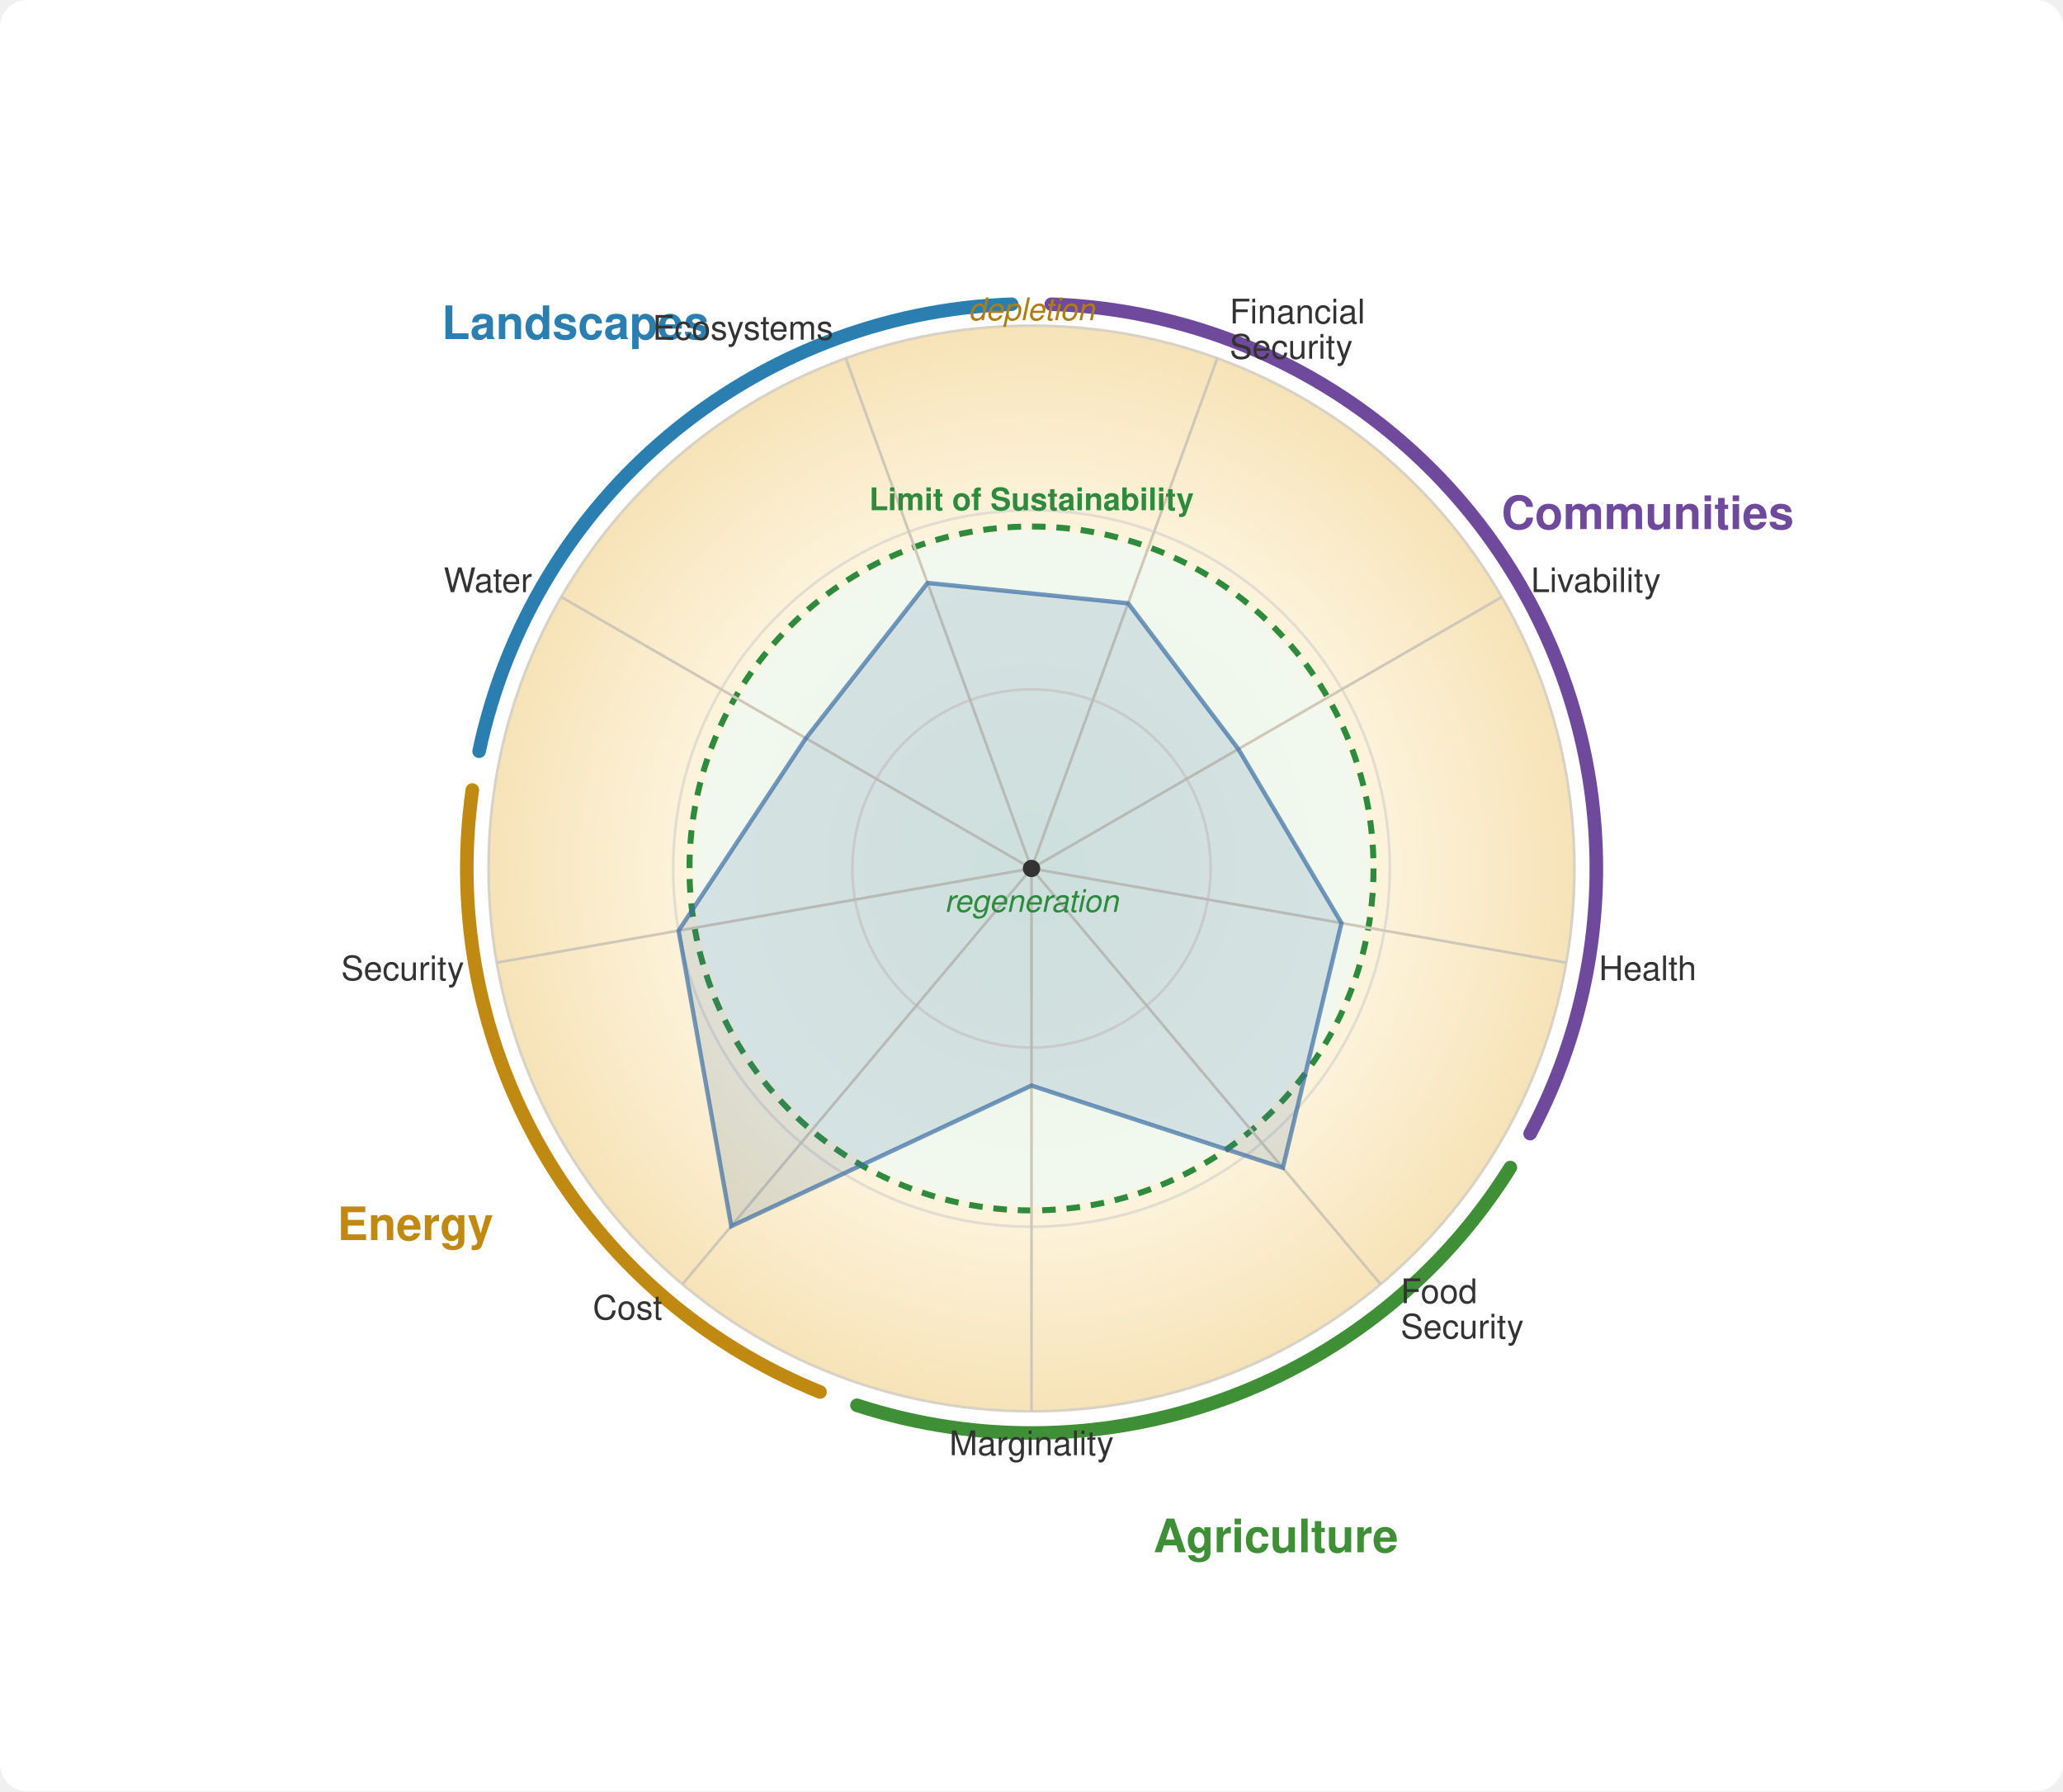
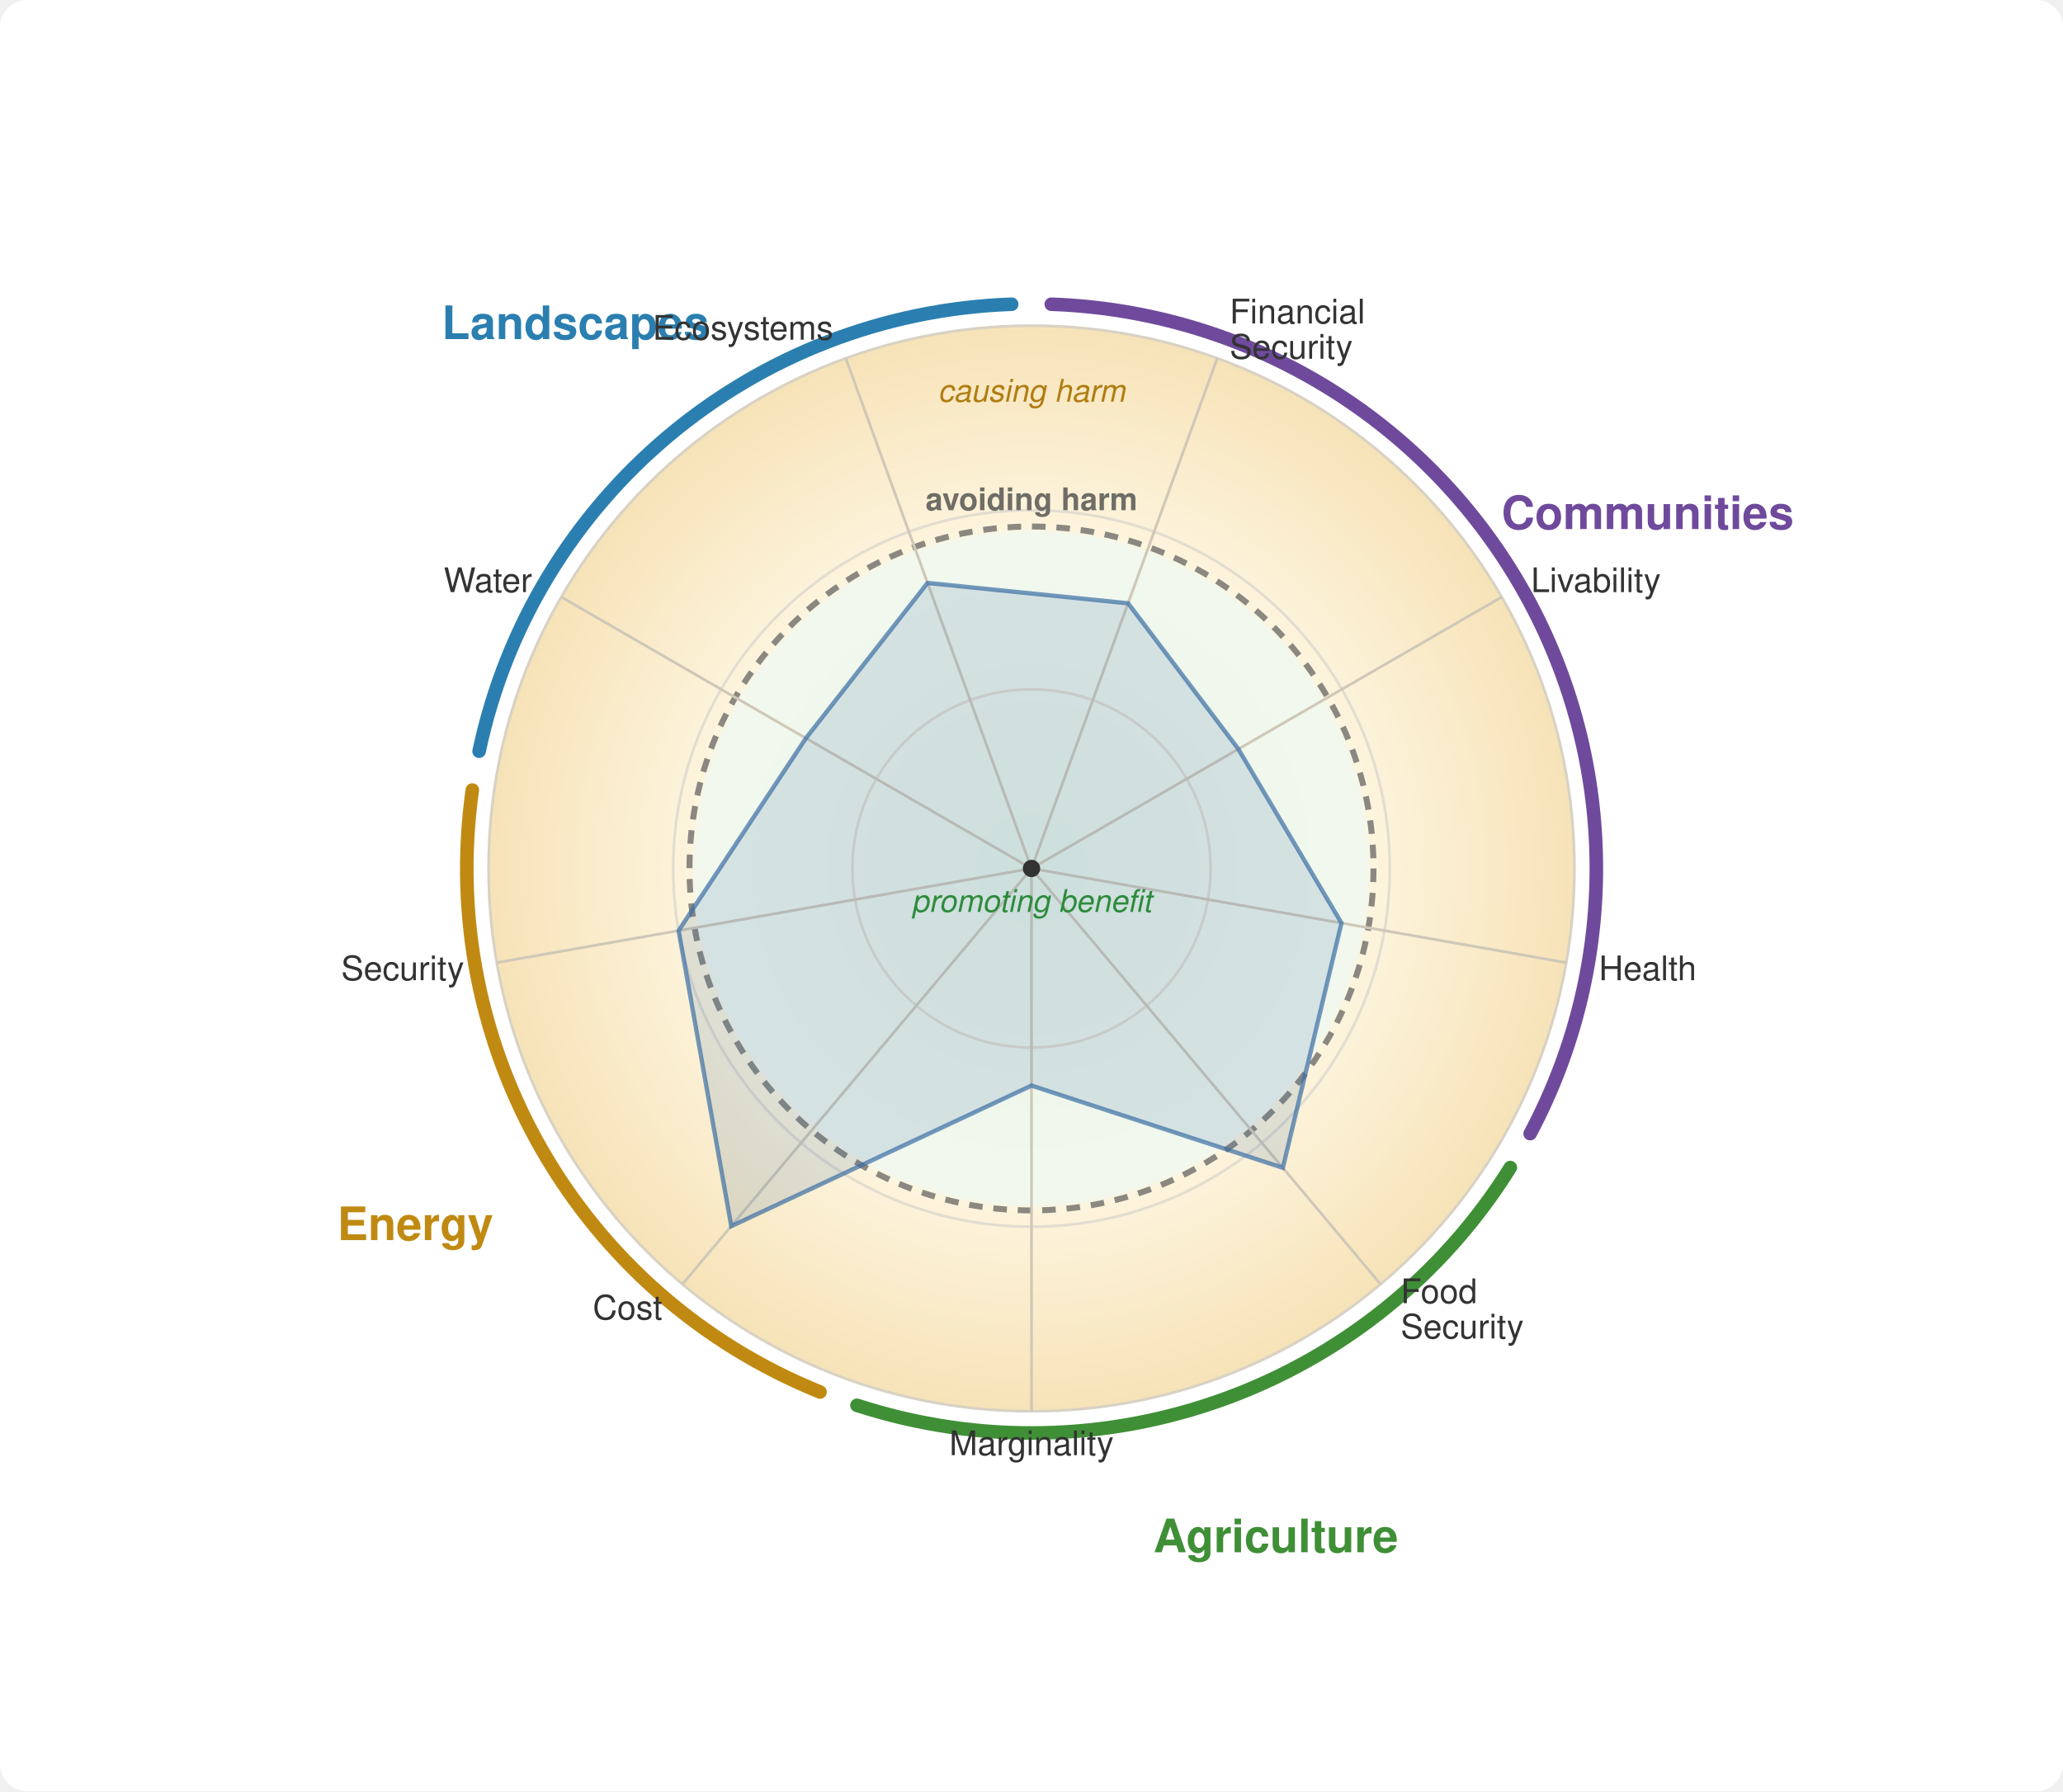
<svg xmlns="http://www.w3.org/2000/svg" viewBox="0 0 760 660" font-family="Helvetica, Arial, sans-serif">
  <rect x="0" y="0" width="760" height="660" rx="10" fill="#ffffff" />
  <defs>
    <radialGradient id="rg" cx="50%" cy="50%" r="50%">
      <stop offset="0%" stop-color="#e9f5e6" />
      <stop offset="62%" stop-color="#f2f8ee" />
      <stop offset="63%" stop-color="#fdf4dd" />
      <stop offset="100%" stop-color="#f7e3b8" />
    </radialGradient>
  </defs>
  <circle cx="380" cy="320" r="200" fill="url(#rg)" stroke="#d8d2c4" />
  <circle cx="380" cy="320" r="66" fill="none" stroke="#e2ddd0" stroke-width="1" />
  <circle cx="380" cy="320" r="132" fill="none" stroke="#e2ddd0" stroke-width="1" />
-   <circle cx="380" cy="320" r="126" fill="none" stroke="#2e8b3d" stroke-width="2.2" stroke-dasharray="5 4" />
+   <circle cx="380" cy="320" r="126" fill="none" stroke="#8a8880" stroke-width="2.2" stroke-dasharray="5 4" />
  <path d="M 387.3 112.1 A 208 208 0 0 1 563.7 417.7" fill="none" stroke="#6f4a9c" stroke-width="5" stroke-linecap="round" />
  <text x="607" y="189" fill="#6f4a9c" font-size="17" font-weight="700" text-anchor="middle" dominant-baseline="middle">Communities</text>
  <path d="M 556.4 430.2 A 208 208 0 0 1 315.7 517.8" fill="none" stroke="#3f8f36" stroke-width="5" stroke-linecap="round" />
  <text x="470" y="566" fill="#3f8f36" font-size="17" font-weight="700" text-anchor="middle" dominant-baseline="middle">Agriculture</text>
  <path d="M 302.1 512.9 A 208 208 0 0 1 174.0 291.1" fill="none" stroke="#c08a12" stroke-width="5" stroke-linecap="round" />
  <text x="153" y="451" fill="#c08a12" font-size="17" font-weight="700" text-anchor="middle" dominant-baseline="middle">Energy</text>
  <path d="M 176.5 276.8 A 208 208 0 0 1 372.7 112.1" fill="none" stroke="#2b7fb0" stroke-width="5" stroke-linecap="round" />
  <text x="212" y="119" fill="#2b7fb0" font-size="17" font-weight="700" text-anchor="middle" dominant-baseline="middle">Landscapes</text>
  <line x1="380" y1="320" x2="448.4" y2="132.1" stroke="#cfc8b8" stroke-width="1" />
  <text x="453" y="121" fill="#333" font-size="12.5" text-anchor="start" dominant-baseline="middle">
    <tspan x="453" dy="-6">Financial</tspan>
    <tspan x="453" dy="13">Security</tspan>
  </text>
  <line x1="380" y1="320" x2="553.2" y2="220.0" stroke="#cfc8b8" stroke-width="1" />
  <text x="564" y="214" fill="#333" font-size="12.5" text-anchor="start" dominant-baseline="middle">
    <tspan x="564" dy="0">Livability</tspan>
  </text>
  <line x1="380" y1="320" x2="577.0" y2="354.7" stroke="#cfc8b8" stroke-width="1" />
  <text x="589" y="357" fill="#333" font-size="12.5" text-anchor="start" dominant-baseline="middle">
    <tspan x="589" dy="0">Health</tspan>
  </text>
  <line x1="380" y1="320" x2="508.6" y2="473.2" stroke="#cfc8b8" stroke-width="1" />
  <text x="516" y="482" fill="#333" font-size="12.5" text-anchor="start" dominant-baseline="middle">
    <tspan x="516" dy="-6">Food</tspan>
    <tspan x="516" dy="13">Security</tspan>
  </text>
  <line x1="380" y1="320" x2="380.0" y2="520.0" stroke="#cfc8b8" stroke-width="1" />
  <text x="380" y="532" fill="#333" font-size="12.5" text-anchor="middle" dominant-baseline="middle">
    <tspan x="380" dy="0">Marginality</tspan>
  </text>
  <line x1="380" y1="320" x2="251.4" y2="473.2" stroke="#cfc8b8" stroke-width="1" />
  <text x="244" y="482" fill="#333" font-size="12.5" text-anchor="end" dominant-baseline="middle">
    <tspan x="244" dy="0">Cost</tspan>
  </text>
  <line x1="380" y1="320" x2="183.0" y2="354.7" stroke="#cfc8b8" stroke-width="1" />
  <text x="171" y="357" fill="#333" font-size="12.5" text-anchor="end" dominant-baseline="middle">
    <tspan x="171" dy="0">Security</tspan>
  </text>
  <line x1="380" y1="320" x2="206.8" y2="220.0" stroke="#cfc8b8" stroke-width="1" />
  <text x="196" y="214" fill="#333" font-size="12.5" text-anchor="end" dominant-baseline="middle">
    <tspan x="196" dy="0">Water</tspan>
  </text>
  <line x1="380" y1="320" x2="311.6" y2="132.1" stroke="#cfc8b8" stroke-width="1" />
  <text x="307" y="121" fill="#333" font-size="12.5" text-anchor="end" dominant-baseline="middle">
    <tspan x="307" dy="0">Ecosystems</tspan>
  </text>
  <polygon points="415.6,222.3 456.2,276.0 494.2,340.1 472.6,430.3 380.0,400.0 269.4,451.8 250.0,342.9 296.9,272.0 341.7,214.8" fill="#3b6ea5" fill-opacity="0.16" stroke="#3b6ea5" stroke-width="1.6" stroke-opacity="0.7" />
  <circle cx="380" cy="320" r="3.2" fill="#333" />
-   <text x="380" y="336" fill="#2e8b3d" font-size="11.5" text-anchor="middle" font-style="italic">regeneration</text>
-   <text x="380" y="188" fill="#2e8b3d" font-size="11.5" text-anchor="middle" font-weight="600">Limit of Sustainability</text>
-   <text x="380" y="118" fill="#b07d12" font-size="11.5" text-anchor="middle" font-style="italic">depletion</text>
+   <text x="380" y="336" fill="#2e8b3d" font-size="11.5" text-anchor="middle" font-style="italic">promoting benefit</text>
+   <text x="380" y="188" fill="#6f6d66" font-size="11.5" text-anchor="middle" font-weight="600">avoiding harm</text>
+   <text x="380" y="148" fill="#b07d12" font-size="11.5" text-anchor="middle" font-style="italic">causing harm</text>
</svg>
